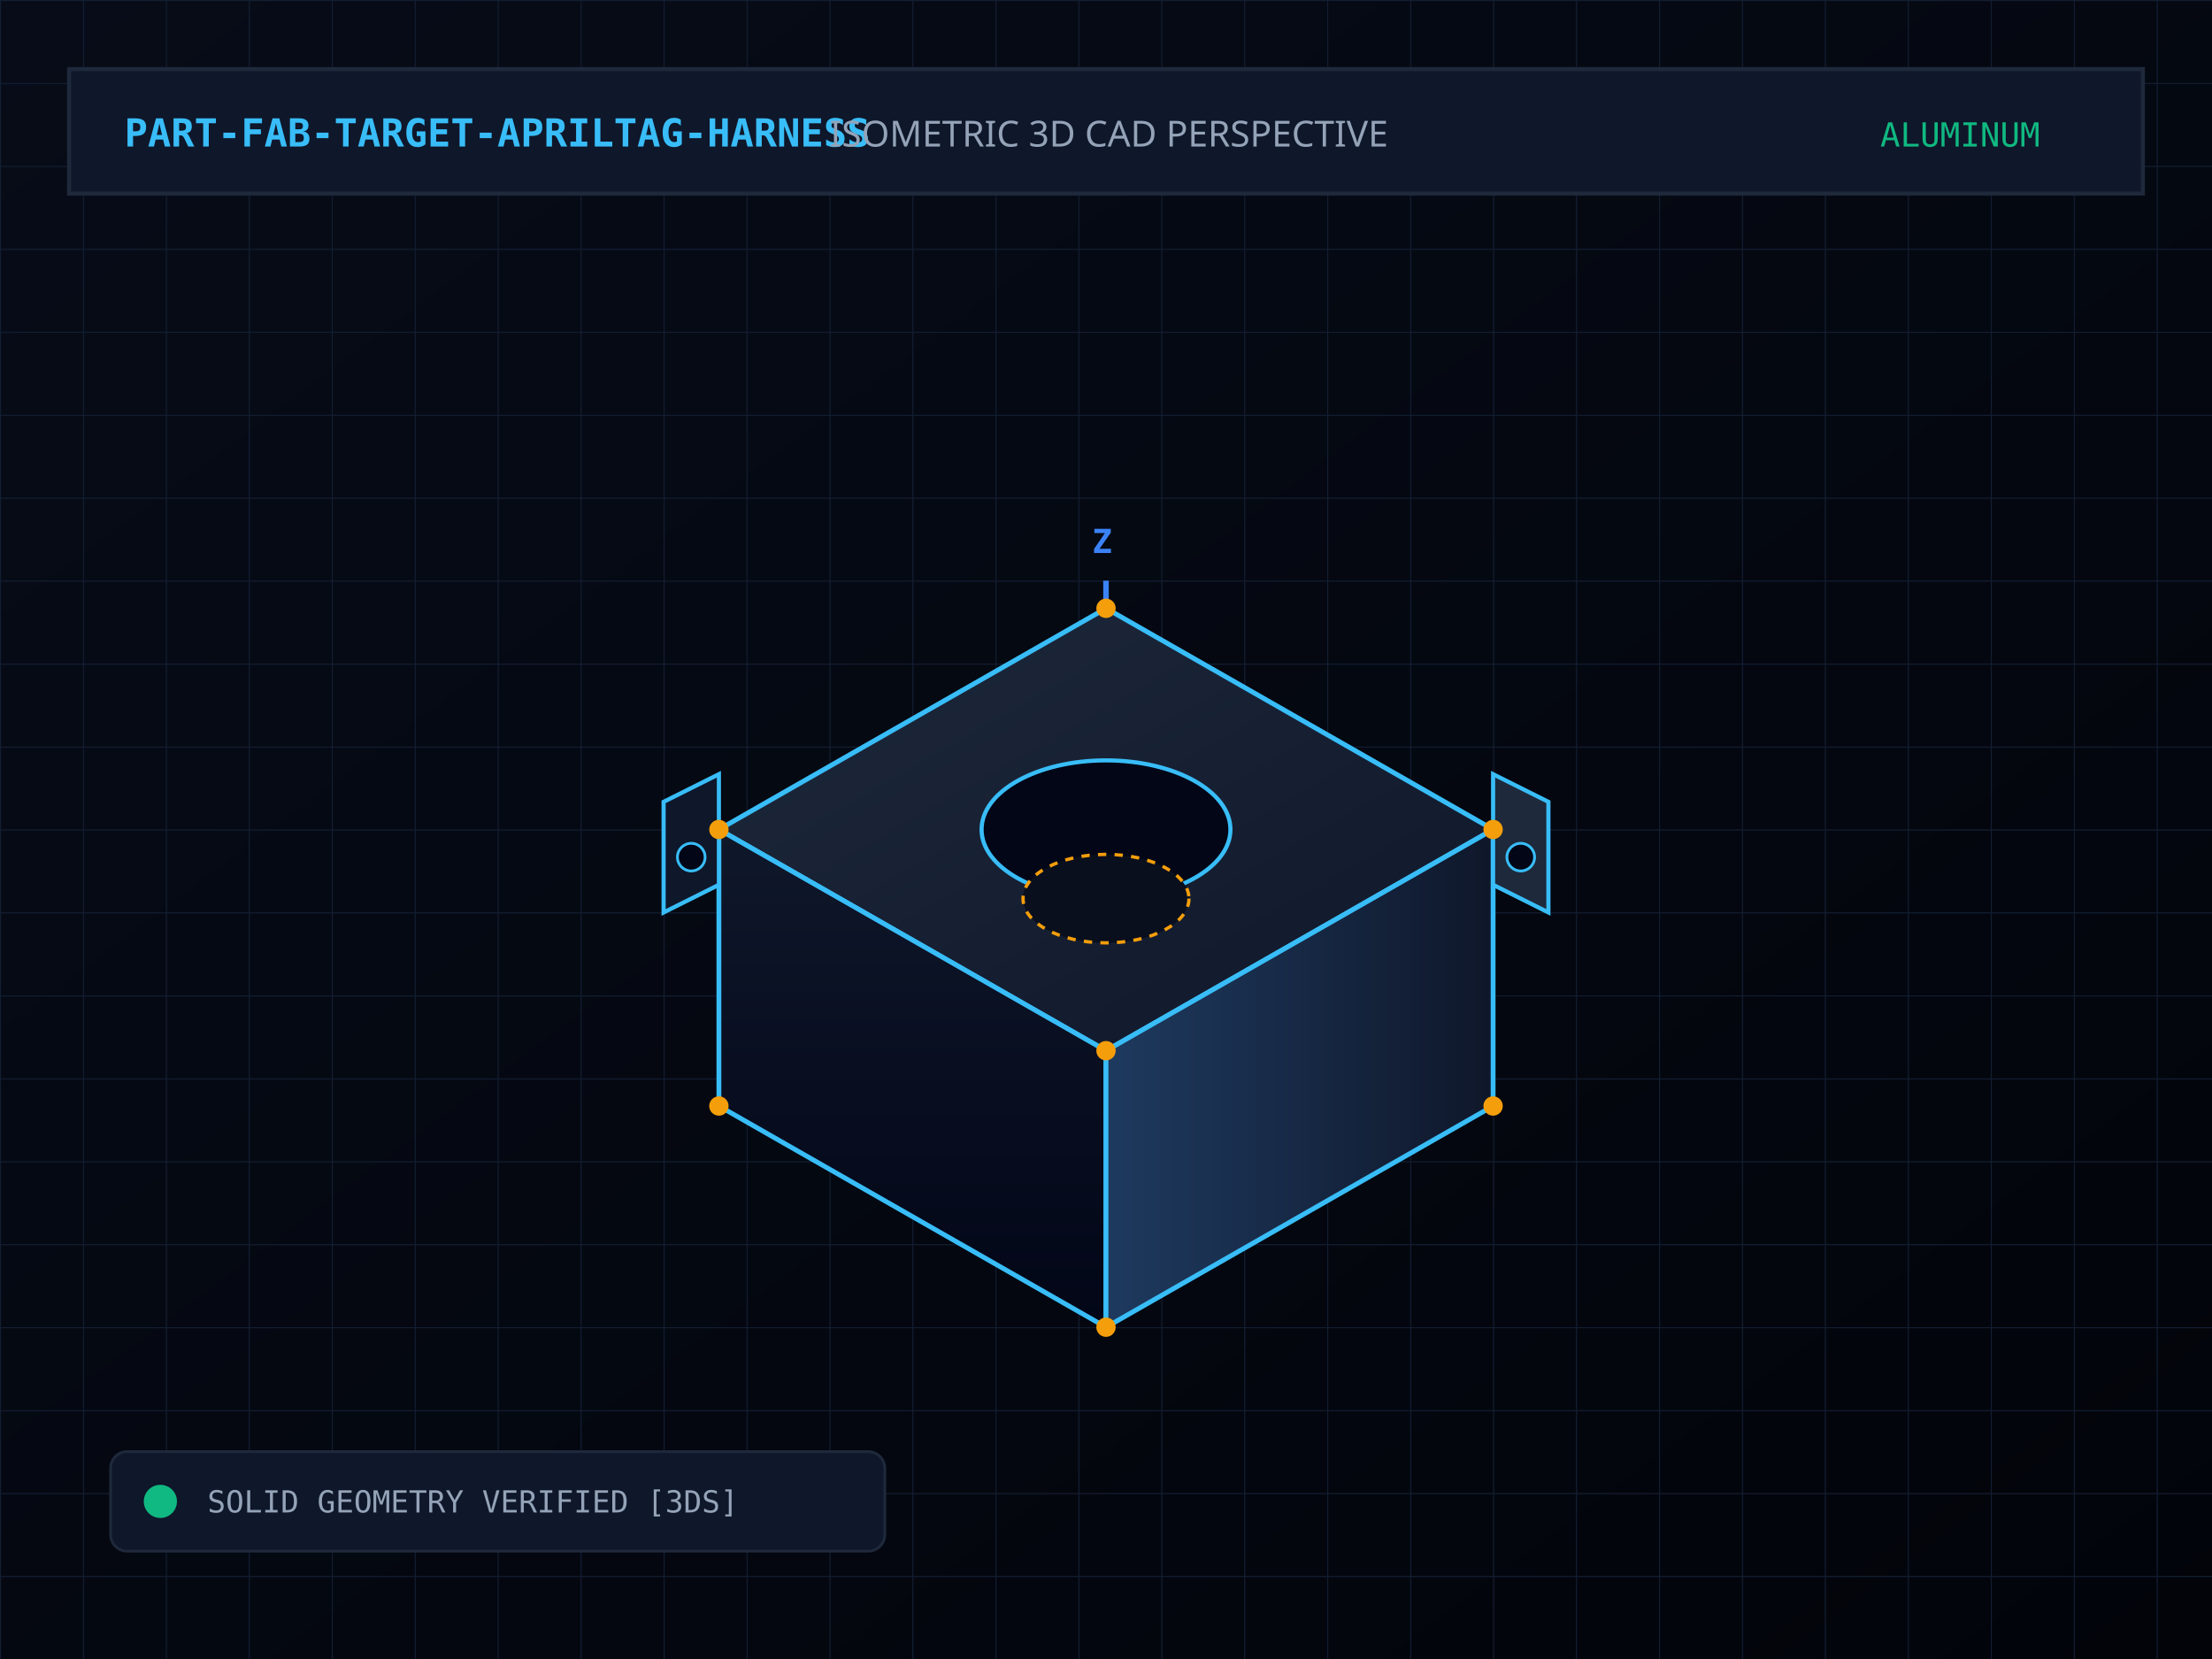
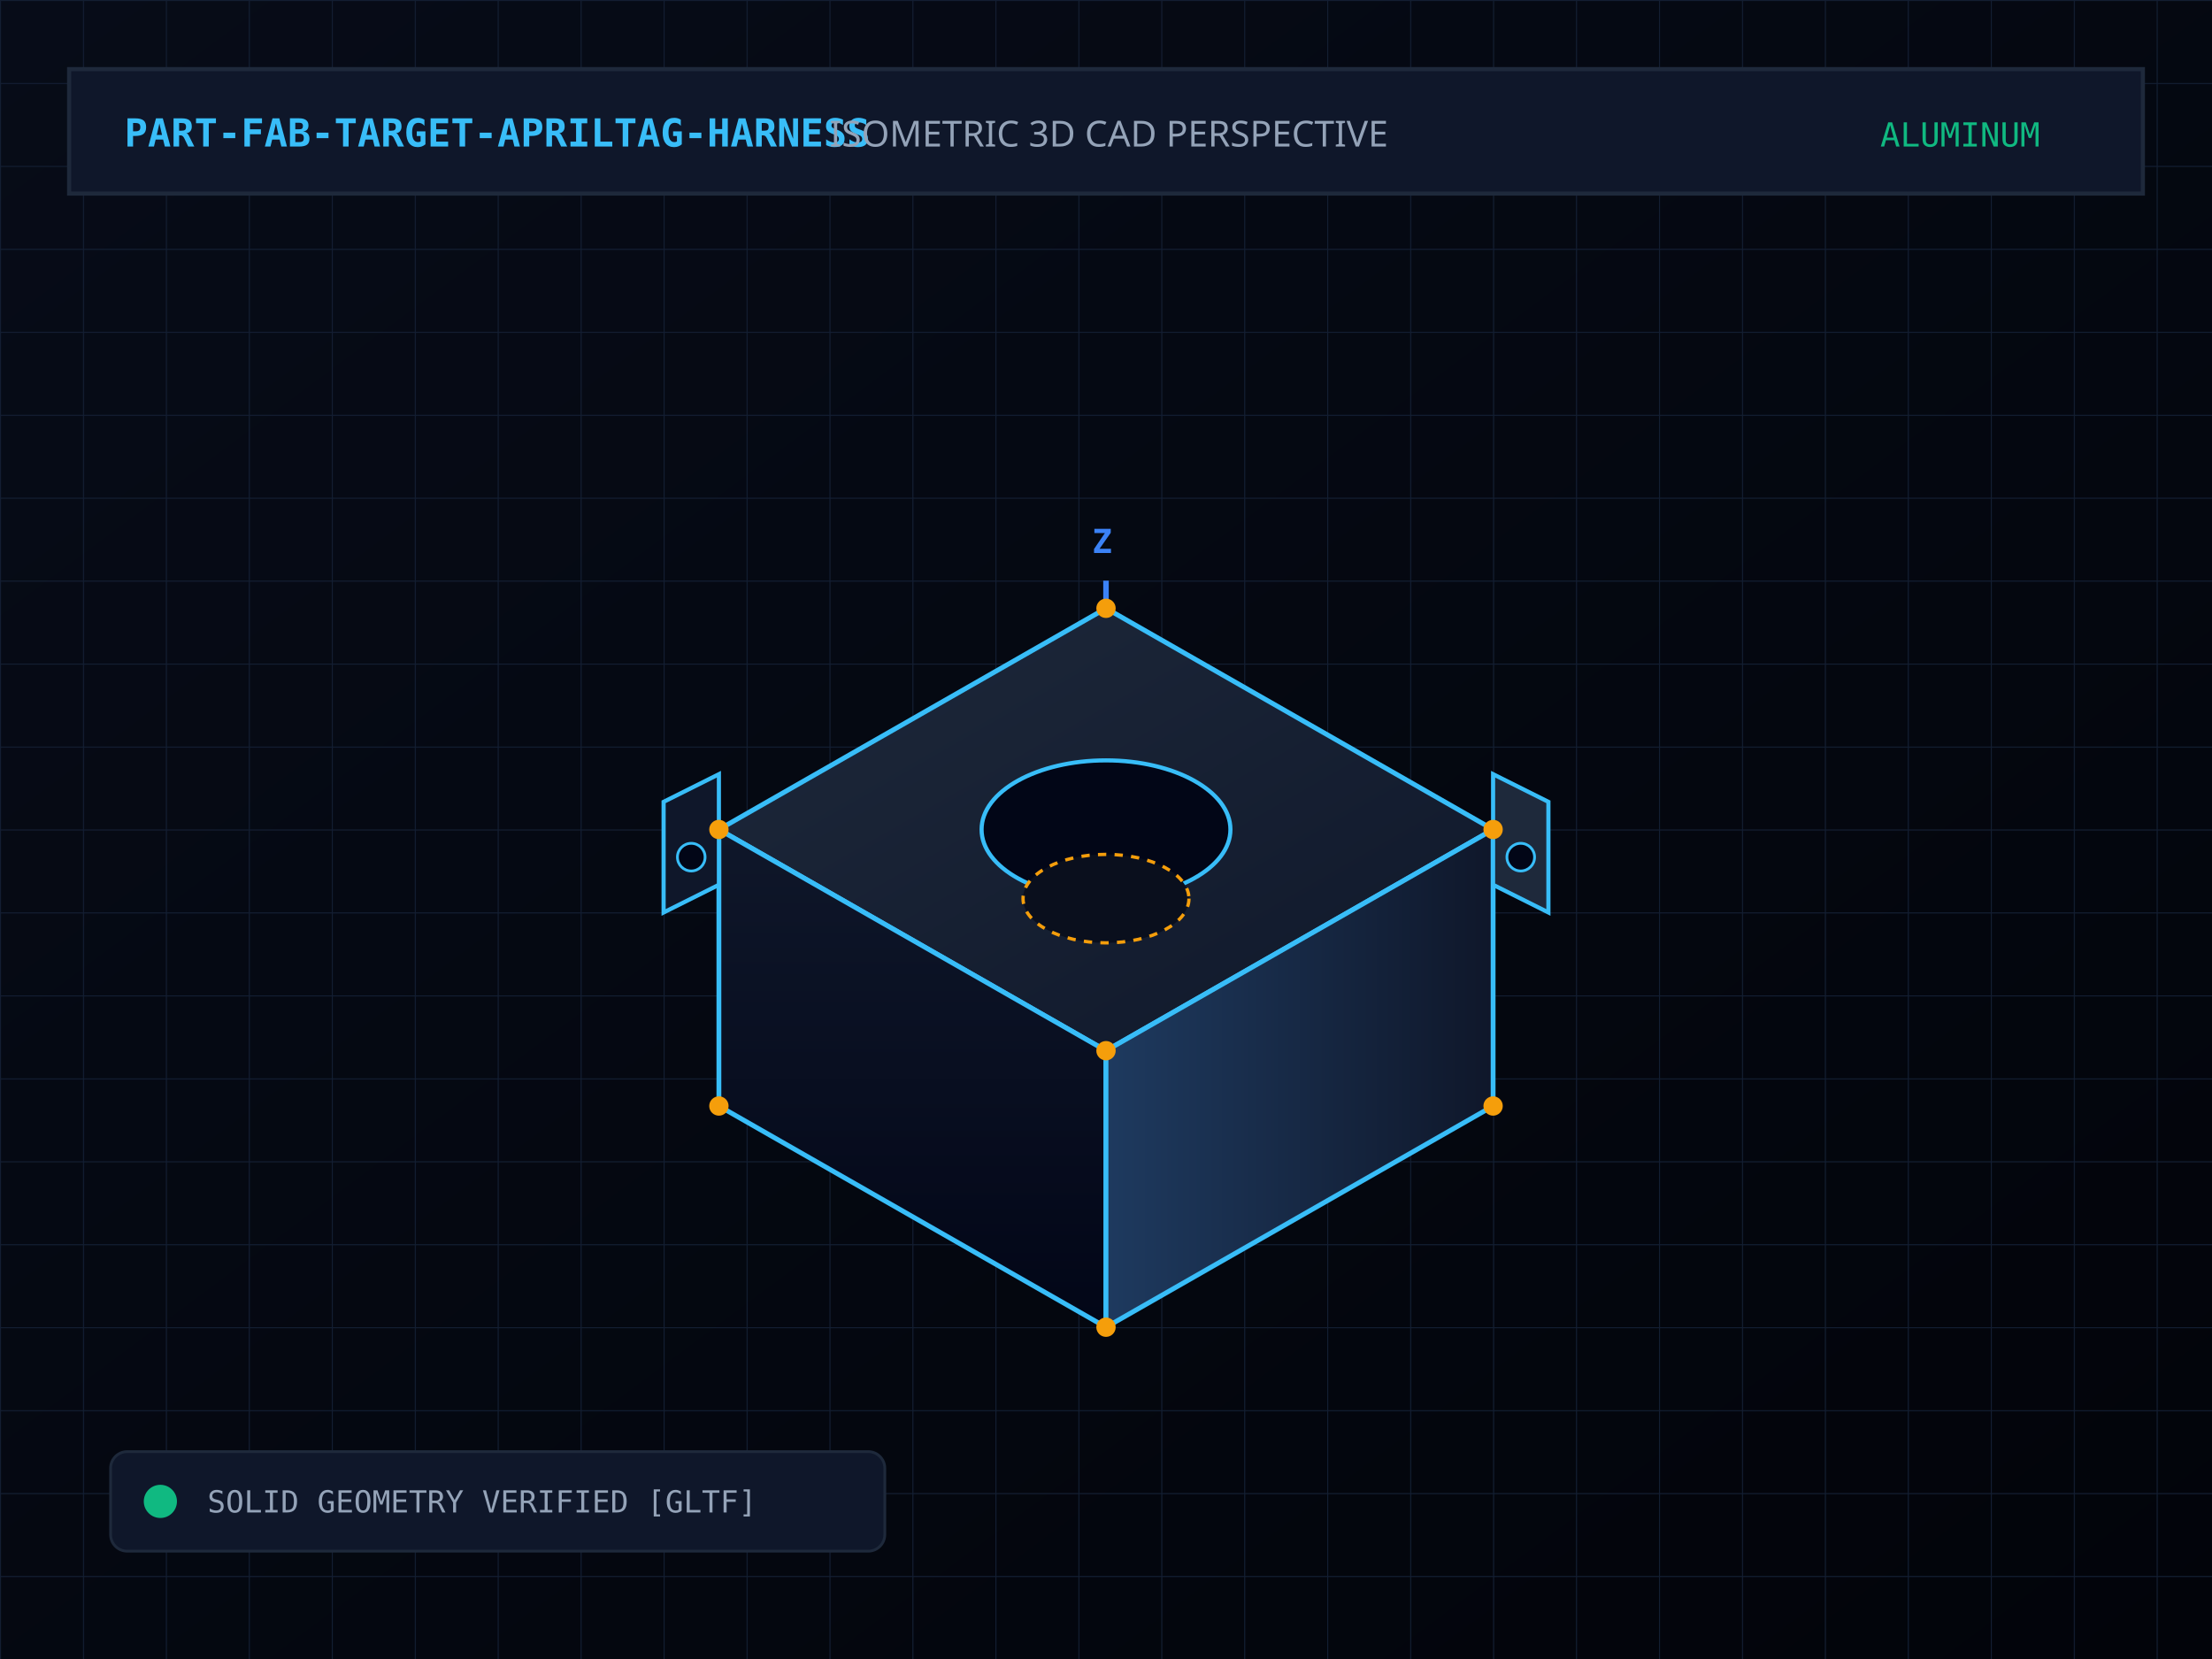
<svg xmlns="http://www.w3.org/2000/svg" viewBox="0 0 800 600" width="100%" height="100%">
  <defs>
    <linearGradient id="iso-bg" x1="0%" y1="0%" x2="100%" y2="100%">
      <stop offset="0%" stop-color="#070c18" />
      <stop offset="100%" stop-color="#02040a" />
    </linearGradient>
    <pattern id="iso-grid" width="30" height="30" patternUnits="userSpaceOnUse">
      <path d="M 30 0 L 0 0 0 30" fill="none" stroke="#131e32" stroke-width="0.75" />
    </pattern>
    <linearGradient id="face-top" x1="0%" y1="0%" x2="100%" y2="100%">
      <stop offset="0%" stop-color="#1e293b" />
      <stop offset="100%" stop-color="#0f172a" />
    </linearGradient>
    <linearGradient id="face-left" x1="0%" y1="0%" x2="0%" y2="100%">
      <stop offset="0%" stop-color="#0f172a" />
      <stop offset="100%" stop-color="#020617" />
    </linearGradient>
    <linearGradient id="face-right" x1="0%" y1="0%" x2="100%" y2="0%">
      <stop offset="0%" stop-color="#1e3a5f" />
      <stop offset="100%" stop-color="#0f172a" />
    </linearGradient>
  </defs>
  <rect width="100%" height="100%" fill="url(#iso-bg)" />
  <rect width="100%" height="100%" fill="url(#iso-grid)" />
  <rect x="25" y="25" width="750" height="45" fill="#0f172a" stroke="#1e293b" stroke-width="1.5" />
  <text x="45" y="53" font-family="monospace" font-size="14" font-weight="bold" fill="#38bdf8">PART-FAB-TARGET-APRILTAG-HARNESS</text>
  <text x="300" y="53" font-family="sans-serif" font-size="13" fill="#94a3b8">ISOMETRIC 3D CAD PERSPECTIVE</text>
  <text x="680" y="53" font-family="monospace" font-size="12" fill="#10b981">ALUMINUM</text>
  <g transform="translate(400, 310)">
    <line x1="0" y1="0" x2="-90" y2="52" stroke="#ef4444" stroke-width="2" />
    <text x="-105" y="60" font-family="monospace" font-size="12" font-weight="bold" fill="#ef4444">X</text>
    <line x1="0" y1="0" x2="90" y2="52" stroke="#10b981" stroke-width="2" />
    <text x="100" y="60" font-family="monospace" font-size="12" font-weight="bold" fill="#10b981">Y</text>
    <line x1="0" y1="0" x2="0" y2="-100" stroke="#3b82f6" stroke-width="2" />
    <text x="-5" y="-110" font-family="monospace" font-size="12" font-weight="bold" fill="#3b82f6">Z</text>
    <polygon points="0,-90 140,-10 0,70 -140,-10" fill="url(#face-top)" stroke="#38bdf8" stroke-width="1.75" />
    <polygon points="-140,-10 0,70 0,170 -140,90" fill="url(#face-left)" stroke="#38bdf8" stroke-width="1.75" />
    <polygon points="0,70 140,-10 140,90 0,170" fill="url(#face-right)" stroke="#38bdf8" stroke-width="1.75" />
    <ellipse cx="0" cy="-10" rx="45" ry="25" fill="#020617" stroke="#38bdf8" stroke-width="1.5" />
    <ellipse cx="0" cy="15" rx="30" ry="16" fill="#0a0f1d" stroke="#f59e0b" stroke-width="1.2" stroke-dasharray="3,3" />
    <polygon points="-160,-20 -140,-30 -140,10 -160,20" fill="#0f172a" stroke="#38bdf8" stroke-width="1.5" />
    <circle cx="-150" cy="0" r="5" fill="#020617" stroke="#38bdf8" stroke-width="1" />
    <polygon points="140,-30 160,-20 160,20 140,10" fill="#1e293b" stroke="#38bdf8" stroke-width="1.5" />
    <circle cx="150" cy="0" r="5" fill="#020617" stroke="#38bdf8" stroke-width="1" />
    <circle cx="0" cy="70" r="3.5" fill="#f59e0b" />
    <circle cx="-140" cy="-10" r="3.5" fill="#f59e0b" />
    <circle cx="140" cy="-10" r="3.5" fill="#f59e0b" />
    <circle cx="0" cy="-90" r="3.5" fill="#f59e0b" />
    <circle cx="0" cy="170" r="3.5" fill="#f59e0b" />
    <circle cx="-140" cy="90" r="3.5" fill="#f59e0b" />
    <circle cx="140" cy="90" r="3.5" fill="#f59e0b" />
  </g>
  <rect x="40" y="525" width="280" height="36" rx="6" fill="#0f172a" stroke="#1e293b" stroke-width="1" />
  <circle cx="58" cy="543" r="6" fill="#10b981" />
-   <text x="75" y="547" font-family="monospace" font-size="11" fill="#94a3b8">SOLID GEOMETRY VERIFIED [3DS]</text>
+   <text x="75" y="547" font-family="monospace" font-size="11" fill="#94a3b8">SOLID GEOMETRY VERIFIED [GLTF]</text>
</svg>
